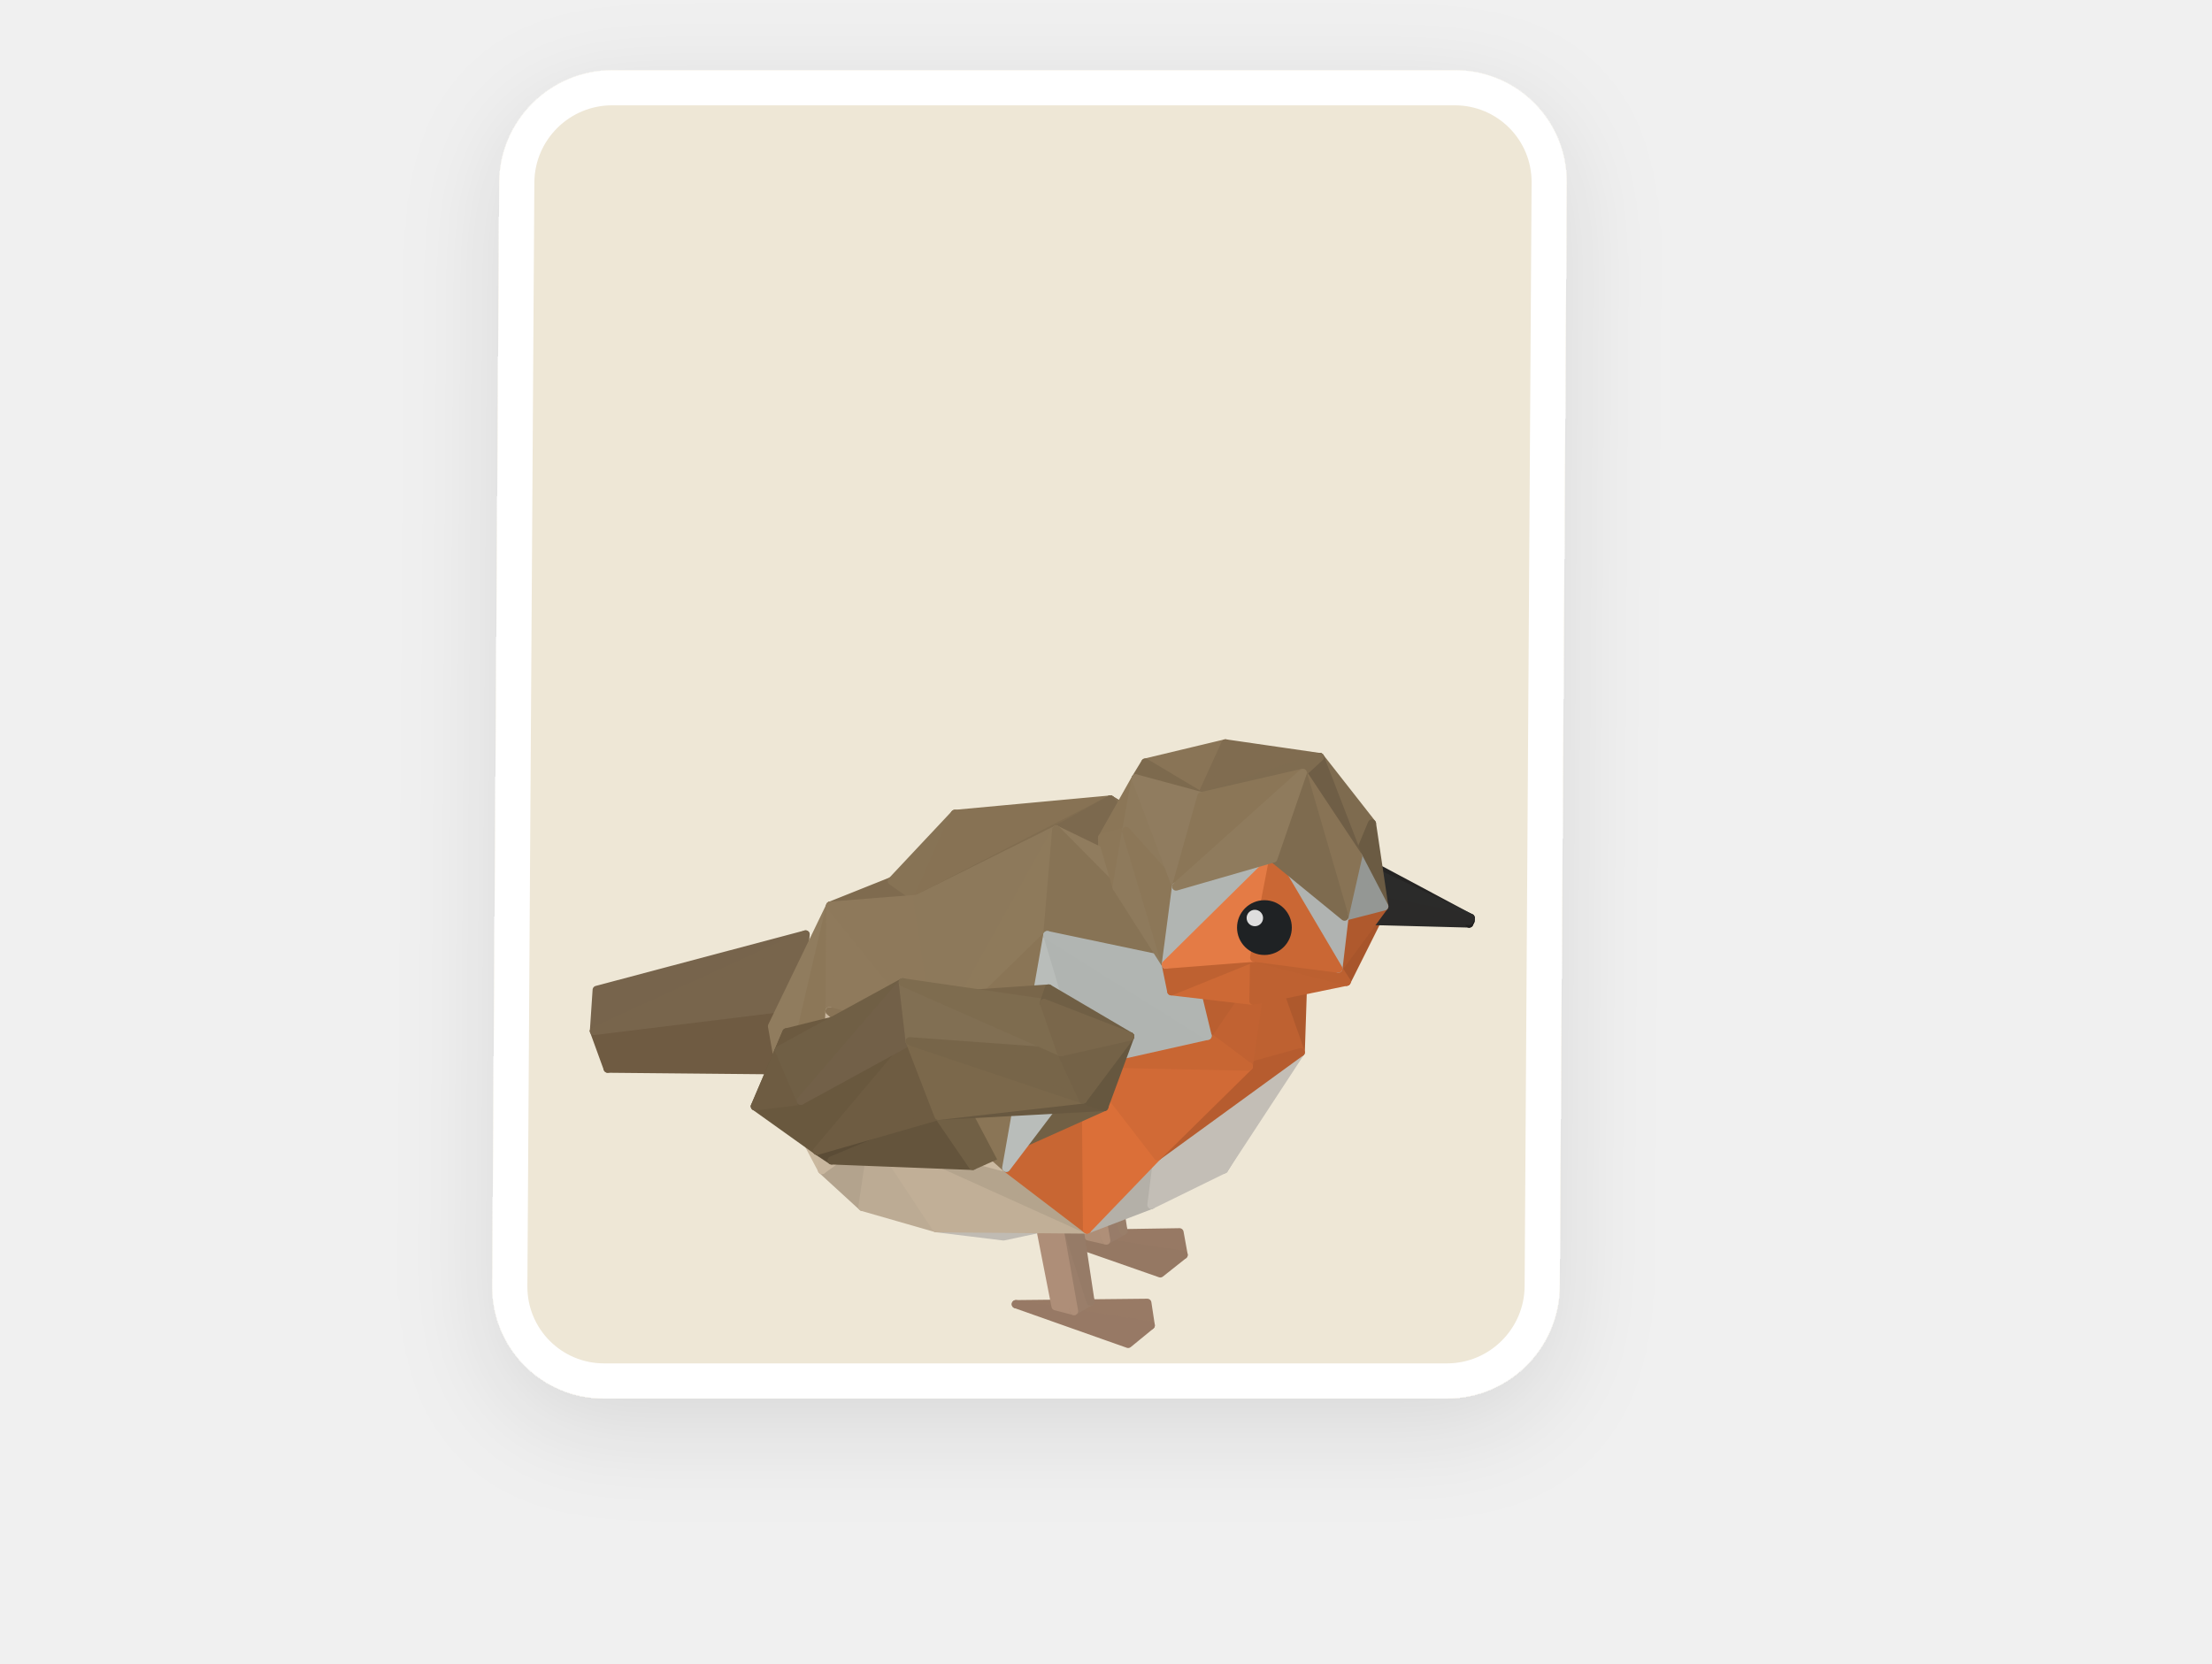
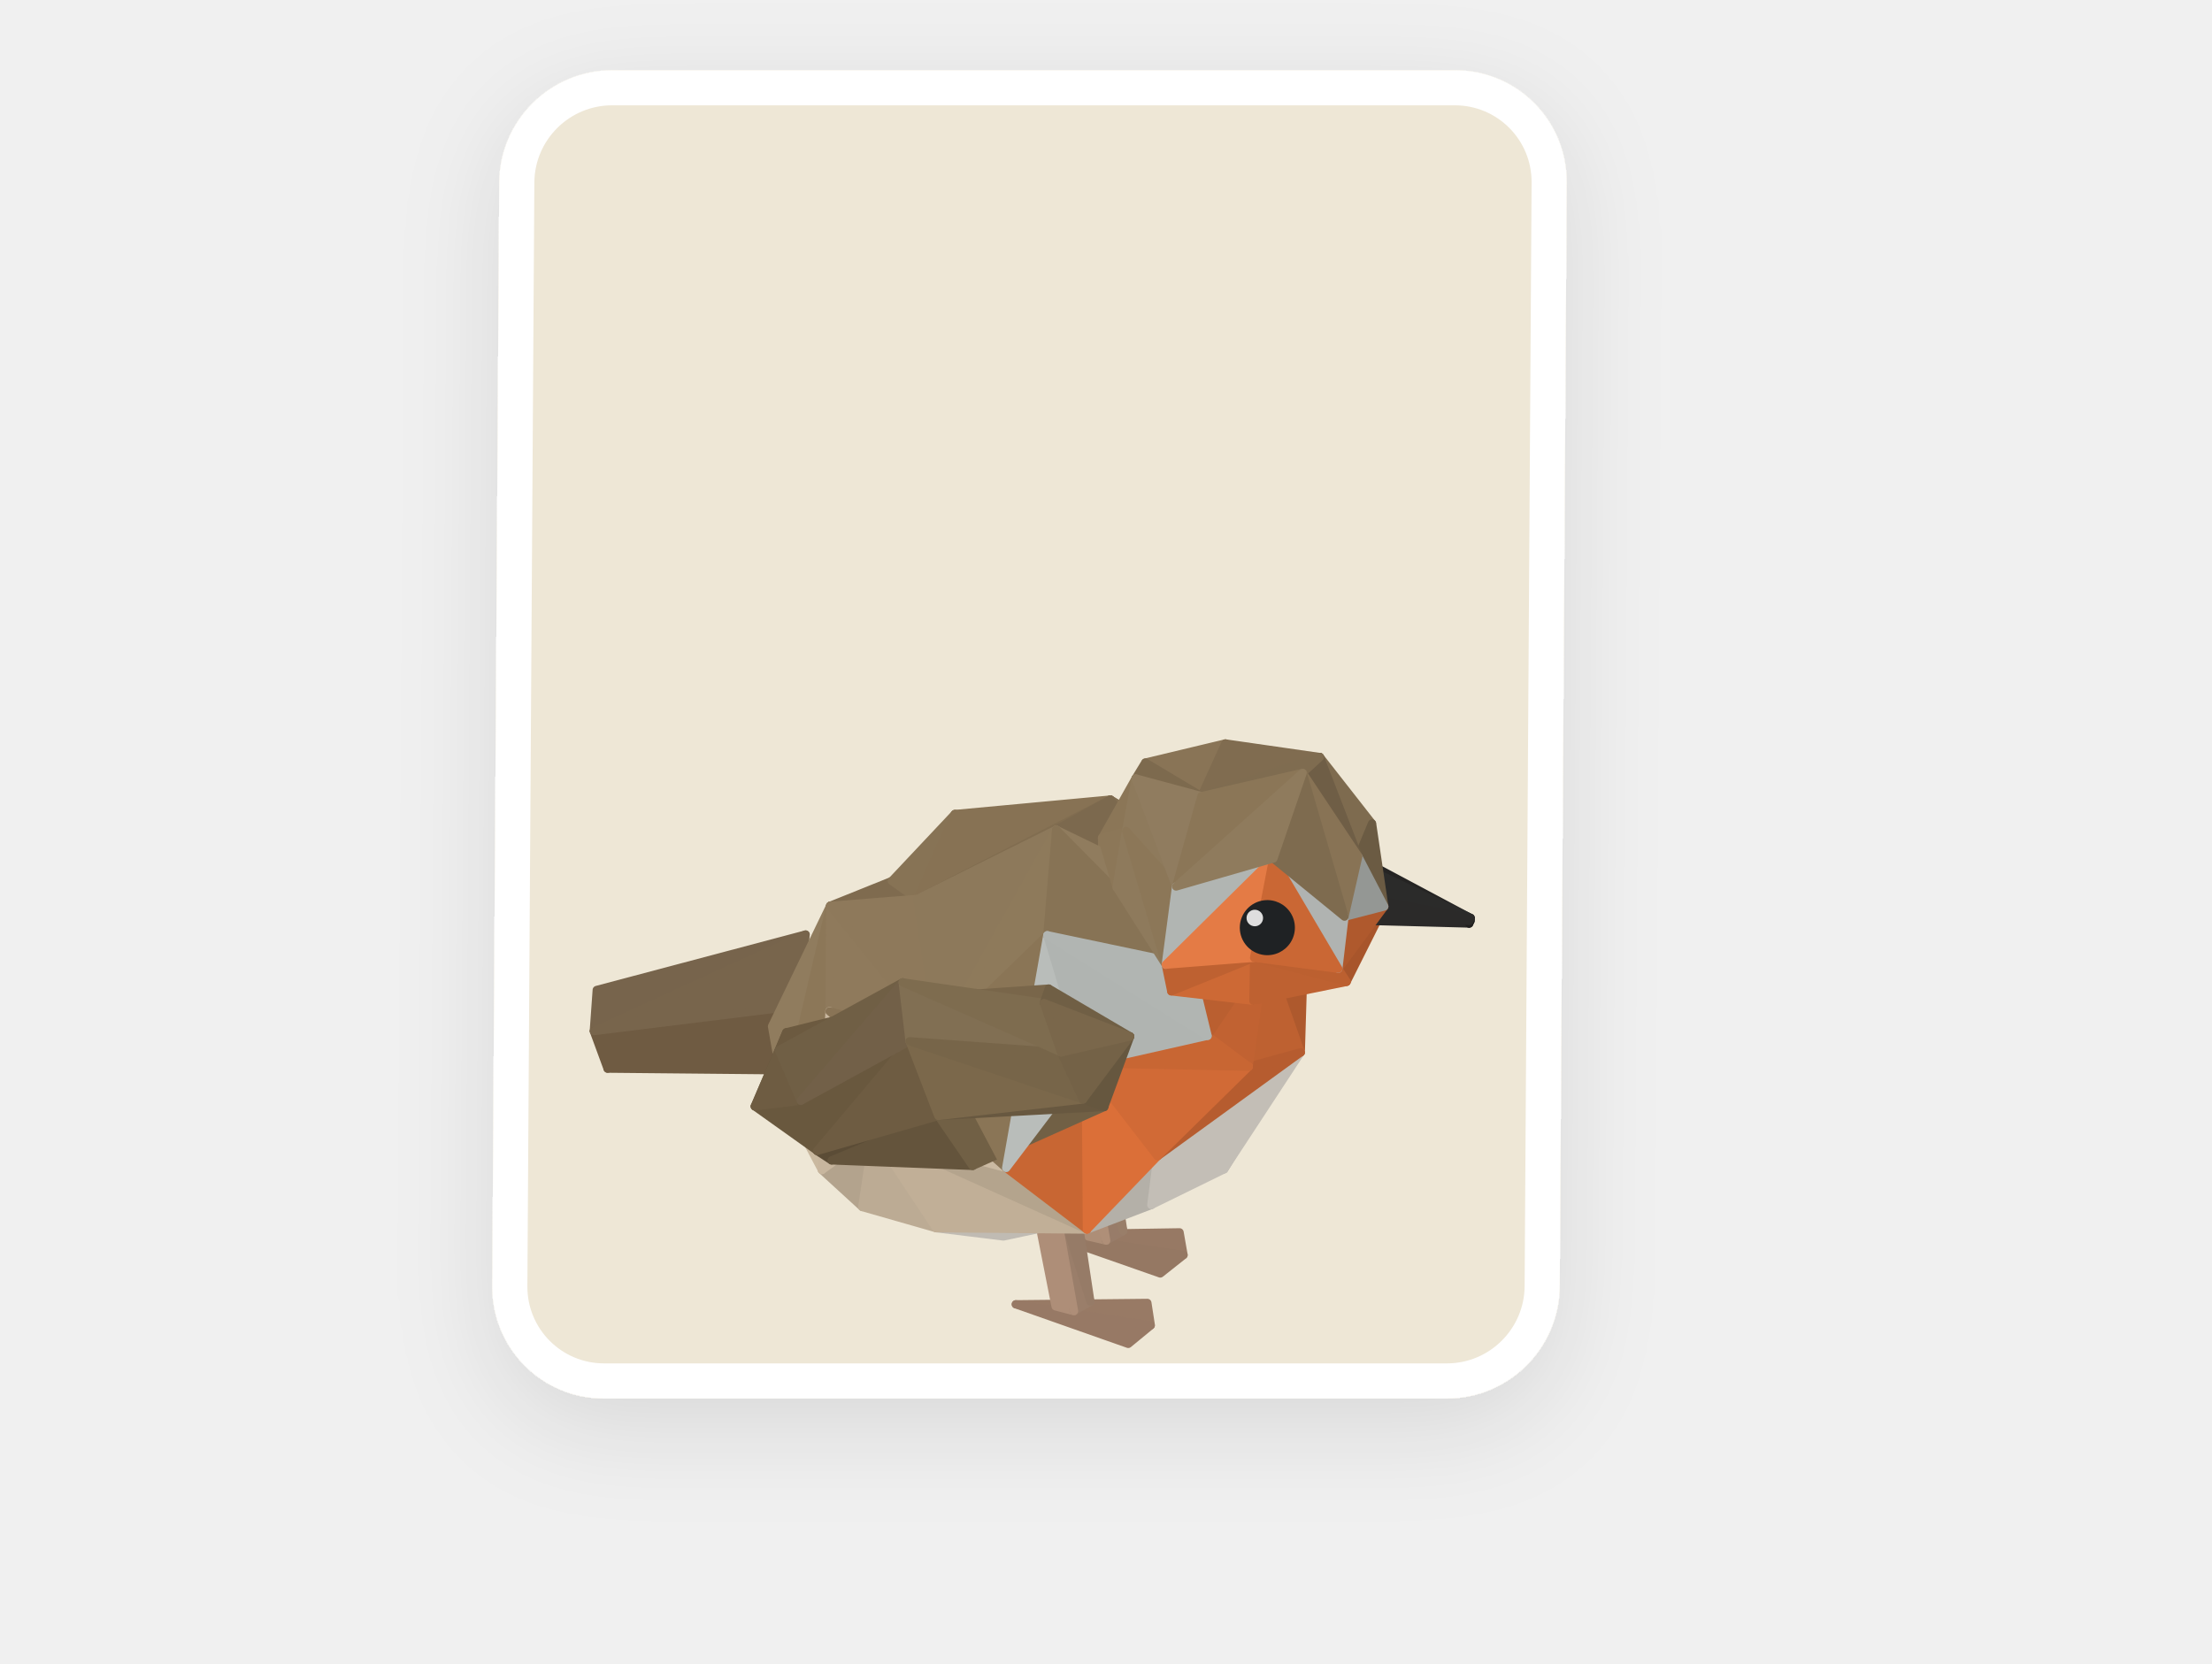
<svg xmlns="http://www.w3.org/2000/svg" width="315" height="237" viewBox="0 0 315 237" fill="none">
  <defs>
    <filter id="shadow" x="40" y="-2" width="260" height="240" filterUnits="userSpaceOnUse" color-interpolation-filters="sRGB">
      <feFlood flood-opacity="0" result="BackgroundImageFix" />
      <feColorMatrix in="SourceAlpha" type="matrix" values="0 0 0 0 0 0 0 0 0 0 0 0 0 0 0 0 0 0 127 0" result="hardAlpha" />
      <feOffset dy="4" />
      <feGaussianBlur stdDeviation="7" />
      <feComposite in2="hardAlpha" operator="out" />
      <feColorMatrix type="matrix" values="0 0 0 0 0 0 0 0 0 0 0 0 0 0 0 0 0 0 0.1 0" />
      <feBlend mode="normal" in2="BackgroundImageFix" result="effect1_dropShadow" />
      <feBlend mode="normal" in="SourceGraphic" in2="effect1_dropShadow" result="shape" />
    </filter>
  </defs>
  <g filter="url(#shadow)">
    <rect width="152.013" height="189.193" rx="16" transform="matrix(1 0 -0.00632073 0.99998 71.1958 10)" fill="#EEE7D6" />
    <rect x="2.484" y="2.5" width="147.013" height="184.193" rx="13.5" transform="matrix(1 0 -0.00632073 0.99998 71.2116 10)" stroke="white" stroke-width="5" />
  </g>
-   <svg x="84" y="44" width="126" height="148" viewBox="5.728 5.811 51.390 35.361" preserveAspectRatio="xMidYMax meet">
-     <g clip-path="url(#clip0_463_13174)">
-       <path d="M32.377 34.569L39.975 34.449L40.213 35.762L32.377 34.569Z" fill="#977964" stroke-width="0.477" stroke-linejoin="round" stroke="#977964" />
-       <path d="M32.377 34.569L40.213 35.762L38.861 36.836L32.377 34.569Z" fill="#957863" stroke-width="0.477" stroke-linejoin="round" stroke="#957863" />
-       <path d="M30.468 38.626L38.105 38.546L38.304 39.859L30.468 38.626Z" fill="#987A65" stroke-width="0.477" stroke-linejoin="round" stroke="#987A65" />
-       <path d="M30.468 38.626L38.304 39.859L36.992 40.933L30.468 38.626Z" fill="#977965" stroke-width="0.477" stroke-linejoin="round" stroke="#977965" />
-       <path d="M33.094 26.574L35.719 34.927L34.685 34.688L33.094 26.574Z" fill="#AD8E77" stroke-width="0.477" stroke-linejoin="round" stroke="#AD8E77" />
-       <path d="M34.327 26.852L36.713 34.37L35.719 34.927L34.327 26.852Z" fill="#987C69" stroke-width="0.477" stroke-linejoin="round" stroke="#987C69" />
-       <path d="M34.327 26.852L35.48 26.216L36.713 34.37L34.327 26.852Z" fill="#997E69" stroke-width="0.477" stroke-linejoin="round" stroke="#997E69" />
-       <path d="M33.094 26.574L34.327 26.852L35.719 34.927L33.094 26.574Z" fill="#AF8F78" stroke-width="0.477" stroke-linejoin="round" stroke="#AF8F78" />
-       <path d="M23.269 14.044L16.308 22.477L17.382 19.931L23.269 14.044Z" fill="#887355" stroke-width="0.477" stroke-linejoin="round" stroke="#887355" />
-       <path d="M18.257 17.147L5.966 22.755L6.125 20.369L18.257 17.147Z" fill="#77644C" stroke-width="0.477" stroke-linejoin="round" stroke="#77644C" />
-       <path d="M17.939 21.284L6.762 24.943L5.966 22.755L17.939 21.284Z" fill="#6F5B42" stroke-width="0.477" stroke-linejoin="round" stroke="#6F5B42" />
-       <path d="M31.184 30.631L33.849 39.024L32.775 38.745L31.184 30.631Z" fill="#AE8E78" stroke-width="0.477" stroke-linejoin="round" stroke="#AE8E78" />
-       <path d="M32.417 30.949L34.804 38.467L33.849 39.024L32.417 30.949Z" fill="#9A7E6A" stroke-width="0.477" stroke-linejoin="round" stroke="#9A7E6A" />
-       <path d="M40.691 12.135L26.928 10.146L31.503 10.544L40.691 12.135Z" fill="#77654A" stroke-width="0.477" stroke-linejoin="round" stroke="#77654A" />
-       <path d="M38.344 32.858L29.753 34.688L25.855 34.211L38.344 32.858Z" fill="#C0BBB3" stroke-width="0.477" stroke-linejoin="round" stroke="#C0BBB3" />
-       <path d="M17.939 21.284L19.331 25.062L6.762 24.943L17.939 21.284Z" fill="#6F5B42" stroke-width="0.477" stroke-linejoin="round" stroke="#6F5B42" />
-       <path d="M32.417 30.949L33.571 30.312L34.804 38.467L32.417 30.949Z" fill="#967B67" stroke-width="0.477" stroke-linejoin="round" stroke="#967B67" />
-       <path d="M31.184 30.631L32.417 30.949L33.849 39.024L31.184 30.631Z" fill="#AE8E78" stroke-width="0.477" stroke-linejoin="round" stroke="#AE8E78" />
-       <path d="M18.257 17.147L17.939 21.284L5.966 22.755L18.257 17.147Z" fill="#78654C" stroke-width="0.477" stroke-linejoin="round" stroke="#78654C" />
-       <path d="M19.689 15.476L17.064 26.772L16.308 22.477L19.689 15.476Z" fill="#907C5E" stroke-width="0.477" stroke-linejoin="round" stroke="#907C5E" />
-       <path d="M22.195 28.682L21.559 32.977L19.212 30.829L22.195 28.682Z" fill="#B3A38D" stroke-width="0.477" stroke-linejoin="round" stroke="#B3A38D" />
-       <path d="M47.134 20.369L44.986 26.812L42.56 30.79L47.134 20.369Z" fill="#ACA8A0" stroke-width="0.477" stroke-linejoin="round" stroke="#ACA8A0" />
-       <path d="M22.195 28.682L25.854 34.211L21.559 32.977L22.195 28.682Z" fill="#BCAB94" stroke-width="0.477" stroke-linejoin="round" stroke="#BCAB94" />
-       <path d="M19.649 21.602L19.212 30.83L17.064 26.772L19.649 21.602Z" fill="#C9B89F" stroke-width="0.477" stroke-linejoin="round" stroke="#C9B89F" />
-       <path d="M24.741 15.079L19.689 15.476L23.269 14.044L24.741 15.079Z" fill="#7F6B4F" stroke-width="0.477" stroke-linejoin="round" stroke="#7F6B4F" />
-       <path d="M26.928 10.146L24.741 15.078L23.269 14.044L26.928 10.146Z" fill="#877355" stroke-width="0.477" stroke-linejoin="round" stroke="#877355" />
-       <path d="M40.81 12.414L35.958 9.311L40.691 12.135L40.81 12.414Z" fill="#705F46" stroke-width="0.477" stroke-linejoin="round" stroke="#705F46" />
-       <path d="M19.689 15.476L19.649 21.602L17.064 26.772L19.689 15.476Z" fill="#8C7758" stroke-width="0.477" stroke-linejoin="round" stroke="#8C7758" />
-       <path d="M38.702 30.034L38.344 32.858L34.605 34.29L38.702 30.034Z" fill="#B4B0A8" stroke-width="0.477" stroke-linejoin="round" stroke="#B4B0A8" />
-       <path d="M38.702 30.034L42.56 30.79L38.344 32.858L38.702 30.034Z" fill="#C3BEB6" stroke-width="0.477" stroke-linejoin="round" stroke="#C3BEB6" />
-       <path d="M42.759 13.209L40.81 12.414L40.691 12.135L42.759 13.209Z" fill="#949795" stroke-width="0.477" stroke-linejoin="round" stroke="#949795" />
-       <path d="M19.649 21.602L22.195 28.682L19.212 30.83L19.649 21.602Z" fill="#C8B69E" stroke-width="0.477" stroke-linejoin="round" stroke="#C8B69E" />
-       <path d="M34.605 34.29L25.854 34.211L22.195 28.682L34.605 34.29Z" fill="#C1AF97" stroke-width="0.477" stroke-linejoin="round" stroke="#C1AF97" />
-       <path d="M44.947 18.101L45.663 15.993L47.135 20.369L44.947 18.101Z" fill="#AA572C" stroke-width="0.477" stroke-linejoin="round" stroke="#AA572C" />
-       <path d="M35.958 9.311L24.741 15.079L26.928 10.146L35.958 9.311Z" fill="#877254" stroke-width="0.477" stroke-linejoin="round" stroke="#877254" />
-       <path d="M44.947 18.101L42.759 13.209L45.663 15.993L44.947 18.101Z" fill="#B55C2E" stroke-width="0.477" stroke-linejoin="round" stroke="#B55C2E" />
-       <path d="M44.947 18.102L47.135 20.369L47.015 23.988L44.947 18.102Z" fill="#AE592D" stroke-width="0.477" stroke-linejoin="round" stroke="#AE592D" />
-       <path d="M47.015 23.988L42.56 30.79L38.702 30.034L47.015 23.988Z" fill="#C3BEB6" stroke-width="0.477" stroke-linejoin="round" stroke="#C3BEB6" />
-       <path d="M29.911 30.71L34.605 34.29L22.195 28.682L29.911 30.71Z" fill="#B4A48D" stroke-width="0.477" stroke-linejoin="round" stroke="#B4A48D" />
-       <path d="M26.014 23.312L19.649 21.602L19.689 15.476L26.014 23.312Z" fill="#8F7A5C" stroke-width="0.477" stroke-linejoin="round" stroke="#8F7A5C" />
-       <path d="M44.947 18.102L40.81 12.414L42.759 13.209L44.947 18.102Z" fill="#939694" stroke-width="0.477" stroke-linejoin="round" stroke="#939694" />
-       <path d="M35.958 9.311L32.815 11.061L24.741 15.079L35.958 9.311Z" fill="#816D50" stroke-width="0.477" stroke-linejoin="round" stroke="#816D50" />
-       <path d="M44.947 18.102L47.015 23.988L43.992 24.824L44.947 18.102Z" fill="#BE6131" stroke-width="0.477" stroke-linejoin="round" stroke="#BE6131" />
-       <path d="M29.912 30.71L22.195 28.682L19.649 21.602L29.912 30.71Z" fill="#CBBAA2" stroke-width="0.477" stroke-linejoin="round" stroke="#CBBAA2" />
-       <path d="M15.314 27.131L17.979 26.812L18.934 29.716L15.314 27.131Z" fill="#69583E" stroke-width="0.477" stroke-linejoin="round" stroke="#69583E" />
-       <path d="M43.992 24.824L47.015 23.988L38.702 30.034L43.992 24.824Z" fill="#B65C2F" stroke-width="0.477" stroke-linejoin="round" stroke="#B65C2F" />
-       <path d="M40.81 12.414L40.015 14.562L35.958 9.311L40.81 12.414Z" fill="#836F52" stroke-width="0.477" stroke-linejoin="round" stroke="#836F52" />
-       <path d="M24.741 15.079L26.013 23.312L19.689 15.476L24.741 15.079Z" fill="#8E795B" stroke-width="0.477" stroke-linejoin="round" stroke="#8E795B" />
-       <path d="M15.314 27.131L17.144 22.835L16.706 23.869L15.314 27.131Z" fill="#68573E" stroke-width="0.477" stroke-linejoin="round" stroke="#68573E" />
-       <path d="M40.014 14.562L32.815 11.061L35.957 9.311L40.014 14.562Z" fill="#7C694E" stroke-width="0.477" stroke-linejoin="round" stroke="#7C694E" />
-       <path d="M25.973 27.688L19.768 30.273L18.933 29.716L25.973 27.688Z" fill="#5B4C36" stroke-width="0.477" stroke-linejoin="round" stroke="#5B4C36" />
-       <path d="M15.314 27.131L16.706 23.869L17.979 26.813L15.314 27.131Z" fill="#6E5C42" stroke-width="0.477" stroke-linejoin="round" stroke="#6E5C42" />
-       <path d="M34.526 24.625L34.605 34.29L29.912 30.71L34.526 24.625Z" fill="#C86633" stroke-width="0.477" stroke-linejoin="round" stroke="#C86633" />
-       <path d="M25.974 27.688L27.962 30.591L19.769 30.273L25.974 27.688Z" fill="#64543C" stroke-width="0.477" stroke-linejoin="round" stroke="#64543C" />
-       <path d="M34.525 24.625L38.702 30.034L34.605 34.29L34.525 24.625Z" fill="#DB6F38" stroke-width="0.477" stroke-linejoin="round" stroke="#DB6F38" />
-       <path d="M26.014 23.312L29.912 30.71L19.649 21.602L26.014 23.312Z" fill="#897456" stroke-width="0.477" stroke-linejoin="round" stroke="#897456" />
-       <path d="M44.947 18.102L43.992 24.824L41.605 23.034L44.947 18.102Z" fill="#C16232" stroke-width="0.477" stroke-linejoin="round" stroke="#C16232" />
-       <path d="M25.417 20.767L16.706 23.869L17.144 22.835L25.417 20.767Z" fill="#6C5A40" stroke-width="0.477" stroke-linejoin="round" stroke="#6C5A40" />
-       <path d="M44.947 18.102L40.015 14.562L40.81 12.414L44.947 18.102Z" fill="#756349" stroke-width="0.477" stroke-linejoin="round" stroke="#756349" />
-       <path d="M24.303 23.352L18.933 29.716L17.979 26.813L24.303 23.352Z" fill="#69583E" stroke-width="0.477" stroke-linejoin="round" stroke="#69583E" />
-       <path d="M32.815 11.061L26.014 23.312L24.741 15.078L32.815 11.061Z" fill="#8D795B" stroke-width="0.477" stroke-linejoin="round" stroke="#8D795B" />
-       <path d="M43.992 24.823L38.702 30.034L34.525 24.625L43.992 24.823Z" fill="#D16A36" stroke-width="0.477" stroke-linejoin="round" stroke="#D16A36" />
-       <path d="M23.905 19.931L17.979 26.812L16.706 23.869L23.905 19.931Z" fill="#705F45" stroke-width="0.477" stroke-linejoin="round" stroke="#705F45" />
-       <path d="M41.605 23.034L43.992 24.824L34.525 24.625L41.605 23.034Z" fill="#C86633" stroke-width="0.477" stroke-linejoin="round" stroke="#C86633" />
-       <path d="M39.498 20.448L35.52 16.511L36.316 14.402L39.498 20.448Z" fill="#857153" stroke-width="0.477" stroke-linejoin="round" stroke="#857153" />
-       <path d="M44.947 18.102L41.606 23.034L40.611 18.937L44.947 18.102Z" fill="#BA5F30" stroke-width="0.477" stroke-linejoin="round" stroke="#BA5F30" />
-       <path d="M24.303 23.352L25.973 27.688L18.933 29.716L24.303 23.352Z" fill="#6E5C42" stroke-width="0.477" stroke-linejoin="round" stroke="#6E5C42" />
-       <path d="M35.599 27.17L27.962 30.591L25.974 27.688L35.599 27.17Z" fill="#716045" stroke-width="0.477" stroke-linejoin="round" stroke="#716045" />
-       <path d="M44.947 18.102L40.611 18.937L40.015 14.562L44.947 18.102Z" fill="#9EA29F" stroke-width="0.477" stroke-linejoin="round" stroke="#9EA29F" />
-       <path d="M35.48 11.539L36.315 14.402L35.52 16.511L35.48 11.539Z" fill="#8C7758" stroke-width="0.477" stroke-linejoin="round" stroke="#8C7758" />
-       <path d="M40.014 14.561L40.611 18.937L32.815 11.061L40.014 14.561Z" fill="#907C5E" stroke-width="0.477" stroke-linejoin="round" stroke="#907C5E" />
-       <path d="M32.815 11.061L32.298 17.186L26.014 23.312L32.815 11.061Z" fill="#8E7A5B" stroke-width="0.477" stroke-linejoin="round" stroke="#8E7A5B" />
-       <path d="M32.298 17.186L29.912 30.71L26.014 23.312L32.298 17.186Z" fill="#8A7556" stroke-width="0.477" stroke-linejoin="round" stroke="#8A7556" />
-       <path d="M39.179 18.897L39.498 20.448L36.315 14.402L39.179 18.897Z" fill="#816E51" stroke-width="0.477" stroke-linejoin="round" stroke="#816E51" />
-       <path d="M32.298 17.186L34.526 24.625L29.912 30.71L32.298 17.186Z" fill="#B9BDBA" stroke-width="0.477" stroke-linejoin="round" stroke="#B9BDBA" />
-       <path d="M23.905 19.931L24.303 23.352L17.979 26.812L23.905 19.931Z" fill="#726048" stroke-width="0.477" stroke-linejoin="round" stroke="#726048" />
-       <path d="M40.611 18.937L32.298 17.186L32.815 11.061L40.611 18.937Z" fill="#877355" stroke-width="0.477" stroke-linejoin="round" stroke="#877355" />
-       <path d="M35.48 11.538L37.429 8.078L36.872 11.14L35.48 11.538Z" fill="#8B7657" stroke-width="0.477" stroke-linejoin="round" stroke="#8B7657" />
-       <path d="M51.868 15.516L49.68 19.892L49.203 19.136L51.868 15.516Z" fill="#A8552B" stroke-width="0.477" stroke-linejoin="round" stroke="#A8552B" />
-       <path d="M35.48 11.538L36.872 11.141L36.315 14.402L35.48 11.538Z" fill="#8C7758" stroke-width="0.477" stroke-linejoin="round" stroke="#8C7758" />
-       <path d="M41.605 23.034L34.525 24.625L32.298 17.186L41.605 23.034Z" fill="#B0B4B1" stroke-width="0.477" stroke-linejoin="round" stroke="#B0B4B1" />
-       <path d="M34.366 26.733L35.599 27.17L25.974 27.688L34.366 26.733Z" fill="#685840" stroke-width="0.477" stroke-linejoin="round" stroke="#685840" />
-       <path d="M40.611 18.937L41.605 23.034L32.298 17.186L40.611 18.937Z" fill="#B1B5B2" stroke-width="0.477" stroke-linejoin="round" stroke="#B1B5B2" />
-       <path d="M44.31 18.499L44.271 21.005L39.498 20.448L44.31 18.499Z" fill="#CD6935" stroke-width="0.477" stroke-linejoin="round" stroke="#CD6935" />
-       <path d="M42.64 6.049L41.248 9.112L37.986 7.163L42.64 6.049Z" fill="#897456" stroke-width="0.477" stroke-linejoin="round" stroke="#897456" />
-       <path d="M51.391 13.567L51.669 13.408L56.88 16.192L51.391 13.567Z" fill="#252423" stroke-width="0.477" stroke-linejoin="round" stroke="#252423" />
-       <path d="M41.248 9.112L37.429 8.078L37.986 7.163L41.248 9.112Z" fill="#7D6A4E" stroke-width="0.477" stroke-linejoin="round" stroke="#7D6A4E" />
-       <path d="M56.84 16.351H56.879L56.8 16.51L56.84 16.351Z" fill="#201F1E" stroke-width="0.477" stroke-linejoin="round" stroke="#201F1E" />
-       <path d="M48.129 6.845L41.248 9.112L42.64 6.049L48.129 6.845Z" fill="#806C50" stroke-width="0.477" stroke-linejoin="round" stroke="#806C50" />
-       <path d="M56.84 16.352L56.88 16.192V16.352H56.84Z" fill="#20201F" stroke-width="0.477" stroke-linejoin="round" stroke="#20201F" />
-       <path d="M51.152 10.703L50.356 12.612L48.129 6.845L51.152 10.703Z" fill="#7E6B4F" stroke-width="0.477" stroke-linejoin="round" stroke="#7E6B4F" />
-       <path d="M56.84 16.351L56.8 16.51" stroke-width="0.477" stroke-linejoin="round" stroke="#201F1E" />
-       <path d="M56.84 16.352L56.88 16.192" stroke-width="0.477" stroke-linejoin="round" stroke="#201F1E" />
-       <path d="M50.714 16.351H56.8V16.51L50.714 16.351Z" fill="#2A2928" stroke-width="0.477" stroke-linejoin="round" stroke="#2A2928" />
-       <path d="M34.367 26.733L25.974 27.688L24.303 23.352L34.367 26.733Z" fill="#7B684B" stroke-width="0.477" stroke-linejoin="round" stroke="#7B684B" />
-       <path d="M51.391 13.567L56.88 16.192" stroke-width="0.477" stroke-linejoin="round" stroke="#252423" />
-       <path d="M56.84 16.351L56.8 16.51V16.351H56.84Z" fill="#201F1E" stroke-width="0.477" stroke-linejoin="round" stroke="#201F1E" />
-       <path d="M44.31 18.499L39.497 20.448L39.179 18.897L44.31 18.499Z" fill="#BE6131" stroke-width="0.477" stroke-linejoin="round" stroke="#BE6131" />
-       <path d="M56.84 16.352H56.8L56.879 16.192L56.84 16.352Z" fill="#20201F" stroke-width="0.477" stroke-linejoin="round" stroke="#20201F" />
-       <path d="M49.68 19.891L44.27 21.005L44.31 18.499L49.68 19.891Z" fill="#BE6131" stroke-width="0.477" stroke-linejoin="round" stroke="#BE6131" />
-       <path d="M50.714 16.351L50.913 15.039L56.8 16.351H50.714Z" fill="#2B2A29" stroke-width="0.477" stroke-linejoin="round" stroke="#2B2A29" />
-       <path d="M50.913 15.039L51.39 13.567L56.88 16.192L50.913 15.039Z" fill="#2B2B2A" stroke-width="0.477" stroke-linejoin="round" stroke="#2B2B2A" />
-       <path d="M50.913 15.039L56.88 16.192L56.8 16.351L50.913 15.039Z" fill="#2B2A29" stroke-width="0.477" stroke-linejoin="round" stroke="#2B2A29" />
-       <path d="M51.868 15.516L50.356 12.612L51.152 10.703L51.868 15.516Z" fill="#6B5B43" stroke-width="0.477" stroke-linejoin="round" stroke="#6B5B43" />
-       <path d="M32.378 20.289L32.099 21.124L25.417 20.766L32.378 20.289Z" fill="#79664A" stroke-width="0.477" stroke-linejoin="round" stroke="#79664A" />
-       <path d="M37.111 23.073L35.599 27.17L34.366 26.733L37.111 23.073Z" fill="#66573F" stroke-width="0.477" stroke-linejoin="round" stroke="#66573F" />
-       <path d="M39.179 18.897L36.315 14.402L36.872 11.141L39.179 18.897Z" fill="#8E7A5C" stroke-width="0.477" stroke-linejoin="round" stroke="#8E7A5C" />
-       <path d="M49.203 19.135L49.68 19.891L44.31 18.499L49.203 19.135Z" fill="#BC6030" stroke-width="0.477" stroke-linejoin="round" stroke="#BC6030" />
-       <path d="M50.356 12.612L47.134 7.76L48.129 6.845L50.356 12.612Z" fill="#6F5E46" stroke-width="0.477" stroke-linejoin="round" stroke="#6F5E46" />
-       <path d="M51.868 15.516L49.203 19.136L49.561 16.113L51.868 15.516Z" fill="#AF592D" stroke-width="0.477" stroke-linejoin="round" stroke="#AF592D" />
-       <path d="M48.129 6.845L47.134 7.76L41.248 9.112L48.129 6.845Z" fill="#7F6C50" stroke-width="0.477" stroke-linejoin="round" stroke="#7F6C50" />
-       <path d="M33.093 23.988L24.303 23.352L23.905 19.931L33.093 23.988Z" fill="#816F53" stroke-width="0.477" stroke-linejoin="round" stroke="#816F53" />
-       <path d="M33.094 23.988L34.367 26.733L24.303 23.352L33.094 23.988Z" fill="#776549" stroke-width="0.477" stroke-linejoin="round" stroke="#776549" />
-       <path d="M39.776 14.362L36.872 11.14L37.429 8.078L39.776 14.362Z" fill="#8E7A5C" stroke-width="0.477" stroke-linejoin="round" stroke="#8E7A5C" />
-       <path d="M51.867 15.516L49.56 16.113L50.356 12.612L51.867 15.516Z" fill="#949794" stroke-width="0.477" stroke-linejoin="round" stroke="#949794" />
-       <path d="M37.111 23.073L34.367 26.733L33.094 23.988L37.111 23.073Z" fill="#746247" stroke-width="0.477" stroke-linejoin="round" stroke="#746247" />
-       <path d="M32.099 21.124L33.093 23.988L23.905 19.931L32.099 21.124Z" fill="#7E6C4F" stroke-width="0.477" stroke-linejoin="round" stroke="#7E6C4F" />
-       <path d="M39.776 14.363L39.179 18.897L36.872 11.141L39.776 14.363Z" fill="#8C7758" stroke-width="0.477" stroke-linejoin="round" stroke="#8C7758" />
-       <path d="M37.111 23.073L32.099 21.124L32.378 20.289L37.111 23.073Z" fill="#705F45" stroke-width="0.477" stroke-linejoin="round" stroke="#705F45" />
-       <path d="M41.248 9.112L39.776 14.362L37.429 8.078L41.248 9.112Z" fill="#907C5F" stroke-width="0.477" stroke-linejoin="round" stroke="#907C5F" />
-       <path d="M37.111 23.073L33.093 23.988L32.099 21.125L37.111 23.073Z" fill="#7A674B" stroke-width="0.477" stroke-linejoin="round" stroke="#7A674B" />
-       <path d="M50.356 12.612L49.561 16.113L47.134 7.76L50.356 12.612Z" fill="#887355" stroke-width="0.477" stroke-linejoin="round" stroke="#887355" />
-       <path d="M49.561 16.112L49.203 19.135L45.424 12.731L49.561 16.112Z" fill="#B0B3B1" stroke-width="0.477" stroke-linejoin="round" stroke="#B0B3B1" />
-       <path d="M47.134 7.76L39.776 14.363L41.248 9.112L47.134 7.76Z" fill="#8B7657" stroke-width="0.477" stroke-linejoin="round" stroke="#8B7657" />
-       <path d="M45.424 12.731L39.179 18.897L39.776 14.362L45.424 12.731Z" fill="#B1B5B2" stroke-width="0.477" stroke-linejoin="round" stroke="#B1B5B2" />
-       <path d="M45.424 12.731L44.31 18.499L39.179 18.897L45.424 12.731Z" fill="#E47B45" stroke-width="0.477" stroke-linejoin="round" stroke="#E47B45" />
-       <path d="M49.203 19.135L44.31 18.499L45.424 12.731L49.203 19.135Z" fill="#CA6734" stroke-width="0.477" stroke-linejoin="round" stroke="#CA6734" />
-       <path d="M49.561 16.113L45.424 12.732L47.135 7.76L49.561 16.113Z" fill="#7E6B4F" stroke-width="0.477" stroke-linejoin="round" stroke="#7E6B4F" />
-       <path d="M47.134 7.76L45.424 12.732L39.776 14.363L47.134 7.76Z" fill="#8F7B5D" stroke-width="0.477" stroke-linejoin="round" stroke="#8F7B5D" />
-       <path d="M44.907 18.34C45.786 18.34 46.498 17.628 46.498 16.749C46.498 15.87 45.786 15.158 44.907 15.158C44.028 15.158 43.316 15.87 43.316 16.749C43.316 17.628 44.028 18.34 44.907 18.34Z" fill="#1F2224" />
-       <path opacity="0.85" d="M44.35 16.669C44.614 16.669 44.828 16.456 44.828 16.192C44.828 15.928 44.614 15.715 44.35 15.715C44.087 15.715 43.873 15.928 43.873 16.192C43.873 16.456 44.087 16.669 44.35 16.669Z" fill="white" />
+   <svg x="84" y="44" width="126" height="148" viewBox="5.73 5.81 51.39 35.36" preserveAspectRatio="xMidYMax meet">
+     <g clip-path="url(#rotkehlchen__a)">
+       <path fill="#977964" stroke="#977964" stroke-linejoin="round" stroke-width=".48" d="m32.38 34.57 7.6-.12.23 1.31z" />
+       <path fill="#957863" stroke="#957863" stroke-linejoin="round" stroke-width=".48" d="m32.38 34.57 7.83 1.2-1.35 1.07z" />
+       <path fill="#987A65" stroke="#987A65" stroke-linejoin="round" stroke-width=".48" d="m30.47 38.63 7.64-.08.2 1.3z" />
+       <path fill="#977965" stroke="#977965" stroke-linejoin="round" stroke-width=".48" d="m30.47 38.63 7.83 1.23-1.3 1.07z" />
+       <path fill="#AD8E77" stroke="#AD8E77" stroke-linejoin="round" stroke-width=".48" d="m33.1 26.57 2.62 8.36-1.04-.24z" />
+       <path fill="#987C69" stroke="#987C69" stroke-linejoin="round" stroke-width=".48" d="m34.33 26.85 2.38 7.52-1 .56z" />
+       <path fill="#997E69" stroke="#997E69" stroke-linejoin="round" stroke-width=".48" d="m34.33 26.85 1.15-.63 1.23 8.15z" />
+       <path fill="#AF8F78" stroke="#AF8F78" stroke-linejoin="round" stroke-width=".48" d="m33.1 26.57 1.23.28 1.39 8.08z" />
+       <path fill="#887355" stroke="#887355" stroke-linejoin="round" stroke-width=".48" d="m23.27 14.04-6.96 8.44 1.07-2.55z" />
+       <path fill="#77644C" stroke="#77644C" stroke-linejoin="round" stroke-width=".48" d="m18.26 17.15-12.3 5.6.17-2.38z" />
+       <path fill="#6F5B42" stroke="#6F5B42" stroke-linejoin="round" stroke-width=".48" d="M17.94 21.28 6.76 24.94l-.8-2.18z" />
+       <path fill="#AE8E78" stroke="#AE8E78" stroke-linejoin="round" stroke-width=".48" d="m31.18 30.63 2.67 8.4-1.07-.28z" />
+       <path fill="#9A7E6A" stroke="#9A7E6A" stroke-linejoin="round" stroke-width=".48" d="m32.42 30.95 2.38 7.52-.95.55z" />
+       <path fill="#77654A" stroke="#77654A" stroke-linejoin="round" stroke-width=".48" d="m40.7 12.13-13.77-1.98 4.57.4z" />
+       <path fill="#C0BBB3" stroke="#C0BBB3" stroke-linejoin="round" stroke-width=".48" d="m38.34 32.86-8.59 1.83-3.9-.48z" />
+       <path fill="#6F5B42" stroke="#6F5B42" stroke-linejoin="round" stroke-width=".48" d="m17.94 21.28 1.4 3.78-12.58-.12z" />
+       <path fill="#967B67" stroke="#967B67" stroke-linejoin="round" stroke-width=".48" d="m32.42 30.95 1.15-.64 1.23 8.16z" />
+       <path fill="#AE8E78" stroke="#AE8E78" stroke-linejoin="round" stroke-width=".48" d="m31.18 30.63 1.24.32 1.43 8.07z" />
+       <path fill="#78654C" stroke="#78654C" stroke-linejoin="round" stroke-width=".48" d="m18.26 17.15-.32 4.13-11.97 1.48z" />
+       <path fill="#907C5E" stroke="#907C5E" stroke-linejoin="round" stroke-width=".48" d="m19.69 15.48-2.63 11.3-.75-4.3z" />
+       <path fill="#B3A38D" stroke="#B3A38D" stroke-linejoin="round" stroke-width=".48" d="m22.2 28.68-.64 4.3-2.35-2.15z" />
+       <path fill="#ACA8A0" stroke="#ACA8A0" stroke-linejoin="round" stroke-width=".48" d="M47.13 20.37 45 26.8l-2.43 3.98z" />
+       <path fill="#BCAB94" stroke="#BCAB94" stroke-linejoin="round" stroke-width=".48" d="m22.2 28.68 3.65 5.53-4.3-1.23z" />
+       <path fill="#C9B89F" stroke="#C9B89F" stroke-linejoin="round" stroke-width=".48" d="m19.65 21.6-.44 9.23-2.15-4.06z" />
+       <path fill="#7F6B4F" stroke="#7F6B4F" stroke-linejoin="round" stroke-width=".48" d="m24.74 15.08-5.05.4 3.58-1.44z" />
+       <path fill="#877355" stroke="#877355" stroke-linejoin="round" stroke-width=".48" d="m26.93 10.15-2.19 4.93-1.47-1.04z" />
+       <path fill="#705F46" stroke="#705F46" stroke-linejoin="round" stroke-width=".48" d="m40.81 12.41-4.85-3.1 4.73 2.83z" />
+       <path fill="#8C7758" stroke="#8C7758" stroke-linejoin="round" stroke-width=".48" d="m19.69 15.48-.04 6.12-2.59 5.17z" />
+       <path fill="#B4B0A8" stroke="#B4B0A8" stroke-linejoin="round" stroke-width=".48" d="m38.7 30.03-.36 2.83-3.74 1.43z" />
+       <path fill="#C3BEB6" stroke="#C3BEB6" stroke-linejoin="round" stroke-width=".48" d="m38.7 30.03 3.86.76-4.22 2.07z" />
+       <path fill="#949795" stroke="#949795" stroke-linejoin="round" stroke-width=".48" d="m42.76 13.2-1.95-.79-.12-.27z" />
+       <path fill="#C8B69E" stroke="#C8B69E" stroke-linejoin="round" stroke-width=".48" d="m19.65 21.6 2.55 7.08-2.99 2.15z" />
+       <path fill="#C1AF97" stroke="#C1AF97" stroke-linejoin="round" stroke-width=".48" d="m34.6 34.29-8.75-.08-3.66-5.53z" />
+       <path fill="#AA572C" stroke="#AA572C" stroke-linejoin="round" stroke-width=".48" d="m44.95 18.1.71-2.1 1.47 4.37z" />
+       <path fill="#877254" stroke="#877254" stroke-linejoin="round" stroke-width=".48" d="m35.96 9.31-11.22 5.77 2.19-4.93z" />
+       <path fill="#B55C2E" stroke="#B55C2E" stroke-linejoin="round" stroke-width=".48" d="m44.95 18.1-2.2-4.9 2.91 2.8z" />
+       <path fill="#AE592D" stroke="#AE592D" stroke-linejoin="round" stroke-width=".48" d="m44.95 18.1 2.18 2.27-.11 3.62z" />
+       <path fill="#C3BEB6" stroke="#C3BEB6" stroke-linejoin="round" stroke-width=".48" d="m47.02 23.99-4.46 6.8-3.86-.76z" />
+       <path fill="#B4A48D" stroke="#B4A48D" stroke-linejoin="round" stroke-width=".48" d="m29.91 30.71 4.7 3.58-12.42-5.6z" />
+       <path fill="#8F7A5C" stroke="#8F7A5C" stroke-linejoin="round" stroke-width=".48" d="m26.01 23.31-6.36-1.7.04-6.13z" />
+       <path fill="#939694" stroke="#939694" stroke-linejoin="round" stroke-width=".48" d="m44.95 18.1-4.14-5.69 1.95.8z" />
+       <path fill="#816D50" stroke="#816D50" stroke-linejoin="round" stroke-width=".48" d="m35.96 9.31-3.14 1.75-8.08 4.02z" />
+       <path fill="#BE6131" stroke="#BE6131" stroke-linejoin="round" stroke-width=".48" d="m44.95 18.1 2.07 5.9-3.03.83z" />
+       <path fill="#CBBAA2" stroke="#CBBAA2" stroke-linejoin="round" stroke-width=".48" d="m29.91 30.71-7.71-2.03-2.55-7.08z" />
+       <path fill="#69583E" stroke="#69583E" stroke-linejoin="round" stroke-width=".48" d="m15.31 27.13 2.67-.32.95 2.9z" />
+       <path fill="#B65C2F" stroke="#B65C2F" stroke-linejoin="round" stroke-width=".48" d="m44 24.82 3.02-.83-8.32 6.04z" />
+       <path fill="#836F52" stroke="#836F52" stroke-linejoin="round" stroke-width=".48" d="m40.81 12.41-.8 2.15-4.05-5.25z" />
+       <path fill="#8E795B" stroke="#8E795B" stroke-linejoin="round" stroke-width=".48" d="m24.74 15.08 1.27 8.23-6.32-7.83z" />
+       <path fill="#68573E" stroke="#68573E" stroke-linejoin="round" stroke-width=".48" d="m15.31 27.13 1.83-4.3-.43 1.04z" />
+       <path fill="#7C694E" stroke="#7C694E" stroke-linejoin="round" stroke-width=".48" d="m40.01 14.56-7.2-3.5 3.15-1.75z" />
+       <path fill="#5B4C36" stroke="#5B4C36" stroke-linejoin="round" stroke-width=".48" d="m25.97 27.69-6.2 2.58-.84-.55z" />
+       <path fill="#6E5C42" stroke="#6E5C42" stroke-linejoin="round" stroke-width=".48" d="m15.31 27.13 1.4-3.26 1.27 2.94z" />
+       <path fill="#C86633" stroke="#C86633" stroke-linejoin="round" stroke-width=".48" d="m34.53 24.62.08 9.67-4.7-3.58z" />
+       <path fill="#64543C" stroke="#64543C" stroke-linejoin="round" stroke-width=".48" d="m25.97 27.69 2 2.9-8.2-.32z" />
+       <path fill="#DB6F38" stroke="#DB6F38" stroke-linejoin="round" stroke-width=".48" d="m34.53 24.62 4.17 5.41-4.1 4.26z" />
+       <path fill="#897456" stroke="#897456" stroke-linejoin="round" stroke-width=".48" d="m26.01 23.31 3.9 7.4-10.26-9.1z" />
+       <path fill="#C16232" stroke="#C16232" stroke-linejoin="round" stroke-width=".48" d="m44.95 18.1-.96 6.72-2.38-1.79z" />
+       <path fill="#6C5A40" stroke="#6C5A40" stroke-linejoin="round" stroke-width=".48" d="m25.42 20.77-8.71 3.1.43-1.04z" />
+       <path fill="#756349" stroke="#756349" stroke-linejoin="round" stroke-width=".48" d="M44.95 18.1 40 14.56l.8-2.15z" />
+       <path fill="#69583E" stroke="#69583E" stroke-linejoin="round" stroke-width=".48" d="m24.3 23.35-5.37 6.37-.95-2.9z" />
+       <path fill="#8D795B" stroke="#8D795B" stroke-linejoin="round" stroke-width=".48" d="m32.82 11.06-6.8 12.25-1.28-8.23z" />
+       <path fill="#D16A36" stroke="#D16A36" stroke-linejoin="round" stroke-width=".48" d="m44 24.82-5.3 5.21-4.17-5.4z" />
+       <path fill="#705F45" stroke="#705F45" stroke-linejoin="round" stroke-width=".48" d="m23.9 19.93-5.92 6.88-1.27-2.94z" />
+       <path fill="#C86633" stroke="#C86633" stroke-linejoin="round" stroke-width=".48" d="m41.6 23.03 2.4 1.8-9.47-.2z" />
+       <path fill="#857153" stroke="#857153" stroke-linejoin="round" stroke-width=".48" d="m39.5 20.45-3.98-3.94.8-2.1z" />
+       <path fill="#BA5F30" stroke="#BA5F30" stroke-linejoin="round" stroke-width=".48" d="m44.95 18.1-3.34 4.93-1-4.1z" />
+       <path fill="#6E5C42" stroke="#6E5C42" stroke-linejoin="round" stroke-width=".48" d="m24.3 23.35 1.67 4.34-7.04 2.03z" />
+       <path fill="#716045" stroke="#716045" stroke-linejoin="round" stroke-width=".48" d="m35.6 27.17-7.64 3.42-1.99-2.9z" />
+       <path fill="#9EA29F" stroke="#9EA29F" stroke-linejoin="round" stroke-width=".48" d="m44.95 18.1-4.34.84-.6-4.38z" />
+       <path fill="#8C7758" stroke="#8C7758" stroke-linejoin="round" stroke-width=".48" d="m35.48 11.54.84 2.86-.8 2.11z" />
+       <path fill="#907C5E" stroke="#907C5E" stroke-linejoin="round" stroke-width=".48" d="m40.01 14.56.6 4.38-7.8-7.88z" />
+       <path fill="#8E7A5B" stroke="#8E7A5B" stroke-linejoin="round" stroke-width=".48" d="m32.82 11.06-.52 6.13L26 23.3z" />
+       <path fill="#8A7556" stroke="#8A7556" stroke-linejoin="round" stroke-width=".48" d="M32.3 17.19 29.9 30.7 26 23.3z" />
+       <path fill="#816E51" stroke="#816E51" stroke-linejoin="round" stroke-width=".48" d="m39.18 18.9.32 1.55-3.18-6.05z" />
+       <path fill="#B9BDBA" stroke="#B9BDBA" stroke-linejoin="round" stroke-width=".48" d="m32.3 17.19 2.23 7.43-4.62 6.09z" />
+       <path fill="#726048" stroke="#726048" stroke-linejoin="round" stroke-width=".48" d="m23.9 19.93.4 3.42-6.32 3.46z" />
+       <path fill="#877355" stroke="#877355" stroke-linejoin="round" stroke-width=".48" d="m40.61 18.94-8.31-1.75.51-6.13z" />
+       <path fill="#8B7657" stroke="#8B7657" stroke-linejoin="round" stroke-width=".48" d="m35.48 11.54 1.95-3.46-.56 3.06z" />
+       <path fill="#A8552B" stroke="#A8552B" stroke-linejoin="round" stroke-width=".48" d="m51.87 15.52-2.19 4.37-.48-.75z" />
+       <path fill="#8C7758" stroke="#8C7758" stroke-linejoin="round" stroke-width=".48" d="m35.48 11.54 1.4-.4-.56 3.26z" />
+       <path fill="#B0B4B1" stroke="#B0B4B1" stroke-linejoin="round" stroke-width=".48" d="m41.6 23.03-7.07 1.6-2.23-7.44z" />
+       <path fill="#685840" stroke="#685840" stroke-linejoin="round" stroke-width=".48" d="m34.37 26.73 1.23.44-9.63.52z" />
+       <path fill="#B1B5B2" stroke="#B1B5B2" stroke-linejoin="round" stroke-width=".48" d="m40.61 18.94 1 4.1-9.31-5.85z" />
+       <path fill="#CD6935" stroke="#CD6935" stroke-linejoin="round" stroke-width=".48" d="m44.31 18.5-.04 2.5-4.77-.55z" />
+       <path fill="#897456" stroke="#897456" stroke-linejoin="round" stroke-width=".48" d="m42.64 6.05-1.4 3.06L38 7.16z" />
+       <path fill="#252423" stroke="#252423" stroke-linejoin="round" stroke-width=".48" d="m51.4 13.57.27-.16 5.21 2.78z" />
+       <path fill="#7D6A4E" stroke="#7D6A4E" stroke-linejoin="round" stroke-width=".48" d="m41.25 9.11-3.82-1.03.56-.92z" />
+       <path fill="#201F1E" stroke="#201F1E" stroke-linejoin="round" stroke-width=".48" d="M56.84 16.35h.04l-.08.16z" />
+       <path fill="#806C50" stroke="#806C50" stroke-linejoin="round" stroke-width=".48" d="m48.13 6.84-6.88 2.27 1.39-3.06z" />
+       <path fill="#20201F" stroke="#20201F" stroke-linejoin="round" stroke-width=".48" d="m56.84 16.35.04-.16v.16z" />
+       <path fill="#7E6B4F" stroke="#7E6B4F" stroke-linejoin="round" stroke-width=".48" d="m51.15 10.7-.8 1.91-2.22-5.77z" />
+       <path stroke="#201F1E" stroke-linejoin="round" stroke-width=".48" d="m56.84 16.35-.04.16m.04-.16.04-.16" />
+       <path fill="#2A2928" stroke="#2A2928" stroke-linejoin="round" stroke-width=".48" d="M50.71 16.35h6.09v.16z" />
+       <path fill="#7B684B" stroke="#7B684B" stroke-linejoin="round" stroke-width=".48" d="m34.37 26.73-8.4.96-1.67-4.34z" />
+       <path stroke="#252423" stroke-linejoin="round" stroke-width=".48" d="m51.4 13.57 5.48 2.62" />
+       <path fill="#201F1E" stroke="#201F1E" stroke-linejoin="round" stroke-width=".48" d="m56.84 16.35-.04.16v-.16z" />
+       <path fill="#BE6131" stroke="#BE6131" stroke-linejoin="round" stroke-width=".48" d="m44.31 18.5-4.81 1.95-.32-1.55z" />
+       <path fill="#20201F" stroke="#20201F" stroke-linejoin="round" stroke-width=".48" d="M56.84 16.35h-.04l.08-.16z" />
+       <path fill="#BE6131" stroke="#BE6131" stroke-linejoin="round" stroke-width=".48" d="M49.68 19.9 44.27 21l.04-2.5z" />
+       <path fill="#2B2A29" stroke="#2B2A29" stroke-linejoin="round" stroke-width=".48" d="m50.71 16.35.2-1.31 5.89 1.31z" />
+       <path fill="#2B2B2A" stroke="#2B2B2A" stroke-linejoin="round" stroke-width=".48" d="m50.91 15.04.48-1.47 5.49 2.62z" />
+       <path fill="#2B2A29" stroke="#2B2A29" stroke-linejoin="round" stroke-width=".48" d="m50.91 15.04 5.97 1.15-.08.16z" />
+       <path fill="#6B5B43" stroke="#6B5B43" stroke-linejoin="round" stroke-width=".48" d="m51.87 15.52-1.51-2.9.8-1.92z" />
+       <path fill="#79664A" stroke="#79664A" stroke-linejoin="round" stroke-width=".48" d="m32.38 20.29-.28.83-6.68-.35z" />
+       <path fill="#66573F" stroke="#66573F" stroke-linejoin="round" stroke-width=".48" d="m37.11 23.07-1.51 4.1-1.23-.44z" />
+       <path fill="#8E7A5C" stroke="#8E7A5C" stroke-linejoin="round" stroke-width=".48" d="m39.18 18.9-2.86-4.5.55-3.26z" />
+       <path fill="#BC6030" stroke="#BC6030" stroke-linejoin="round" stroke-width=".48" d="m49.2 19.14.48.75-5.37-1.4z" />
+       <path fill="#6F5E46" stroke="#6F5E46" stroke-linejoin="round" stroke-width=".48" d="m50.36 12.61-3.23-4.85 1-.92z" />
+       <path fill="#AF592D" stroke="#AF592D" stroke-linejoin="round" stroke-width=".48" d="m51.87 15.52-2.67 3.62.36-3.03z" />
+       <path fill="#7F6C50" stroke="#7F6C50" stroke-linejoin="round" stroke-width=".48" d="m48.13 6.84-1 .92-5.88 1.35z" />
+       <path fill="#816F53" stroke="#816F53" stroke-linejoin="round" stroke-width=".48" d="m33.1 23.99-8.8-.64-.4-3.42z" />
+       <path fill="#776549" stroke="#776549" stroke-linejoin="round" stroke-width=".48" d="m33.1 23.99 1.27 2.74-10.07-3.38z" />
+       <path fill="#8E7A5C" stroke="#8E7A5C" stroke-linejoin="round" stroke-width=".48" d="m39.78 14.36-2.9-3.22.55-3.06z" />
+       <path fill="#949794" stroke="#949794" stroke-linejoin="round" stroke-width=".48" d="m51.87 15.52-2.31.6.8-3.5z" />
+       <path fill="#746247" stroke="#746247" stroke-linejoin="round" stroke-width=".48" d="m37.11 23.07-2.74 3.66L33.09 24z" />
+       <path fill="#7E6C4F" stroke="#7E6C4F" stroke-linejoin="round" stroke-width=".48" d="m32.1 21.12 1 2.87-9.2-4.06z" />
+       <path fill="#8C7758" stroke="#8C7758" stroke-linejoin="round" stroke-width=".48" d="m39.78 14.36-.6 4.54-2.3-7.76z" />
+       <path fill="#705F45" stroke="#705F45" stroke-linejoin="round" stroke-width=".48" d="m37.11 23.07-5.01-1.95.28-.83z" />
+       <path fill="#907C5F" stroke="#907C5F" stroke-linejoin="round" stroke-width=".48" d="m41.25 9.11-1.47 5.25-2.35-6.28z" />
+       <path fill="#7A674B" stroke="#7A674B" stroke-linejoin="round" stroke-width=".48" d="M37.11 23.07 33.1 24l-1-2.87z" />
+       <path fill="#887355" stroke="#887355" stroke-linejoin="round" stroke-width=".48" d="m50.36 12.61-.8 3.5-2.43-8.35z" />
+       <path fill="#B0B3B1" stroke="#B0B3B1" stroke-linejoin="round" stroke-width=".48" d="m49.56 16.11-.36 3.03-3.78-6.4z" />
+       <path fill="#8B7657" stroke="#8B7657" stroke-linejoin="round" stroke-width=".48" d="m47.13 7.76-7.35 6.6 1.47-5.25z" />
+       <path fill="#B1B5B2" stroke="#B1B5B2" stroke-linejoin="round" stroke-width=".48" d="m45.42 12.73-6.24 6.17.6-4.54z" />
+       <path fill="#E47B45" stroke="#E47B45" stroke-linejoin="round" stroke-width=".48" d="m45.42 12.73-1.11 5.77-5.13.4z" />
+       <path fill="#CA6734" stroke="#CA6734" stroke-linejoin="round" stroke-width=".48" d="m49.2 19.14-4.89-.64 1.11-5.77z" />
+       <path fill="#7E6B4F" stroke="#7E6B4F" stroke-linejoin="round" stroke-width=".48" d="m49.56 16.11-4.14-3.38 1.71-4.97z" />
+       <path fill="#8F7B5D" stroke="#8F7B5D" stroke-linejoin="round" stroke-width=".48" d="m47.13 7.76-1.7 4.97-5.65 1.63z" />
+       <path fill="#1F2224" d="M44.9 18.34a1.6 1.6 0 1 0 0-3.18 1.6 1.6 0 0 0 0 3.18" />
+       <path fill="#fff" d="M44.35 16.67a.48.48 0 1 0 0-.96.48.48 0 0 0 0 .96" opacity=".85" />
    </g>
    <defs>
-       <clipPath id="clip0_463_13174">
-         <rect width="71" height="58" fill="white" />
+       <clipPath id="rotkehlchen__a">
+         <path fill="#fff" d="M0 0h71v58H0z" />
      </clipPath>
    </defs>
  </svg>
</svg>
